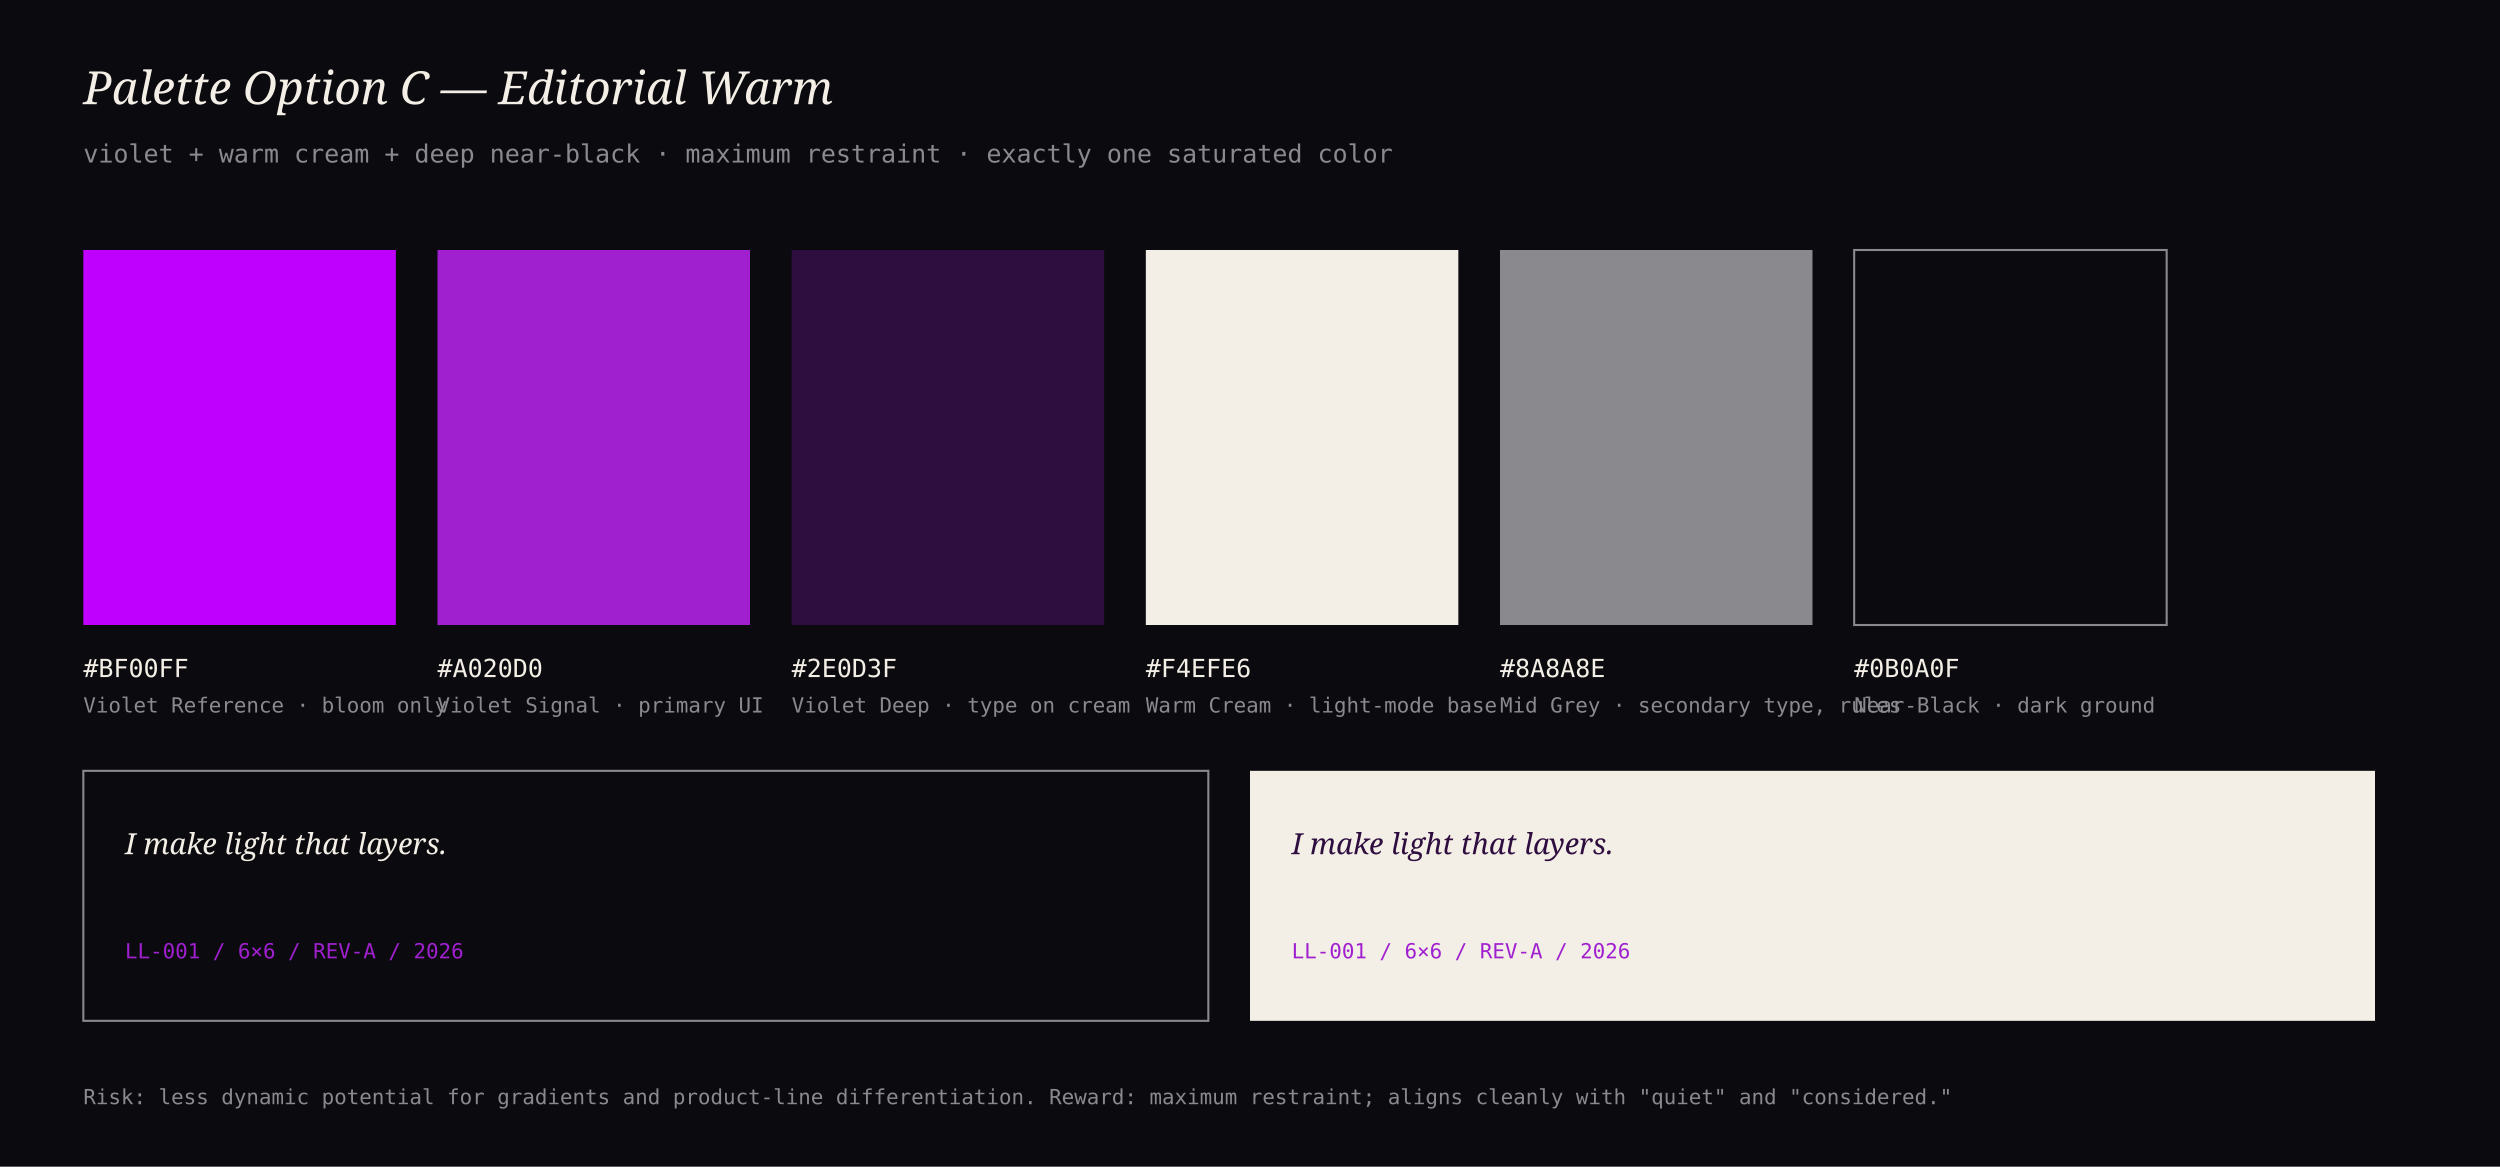
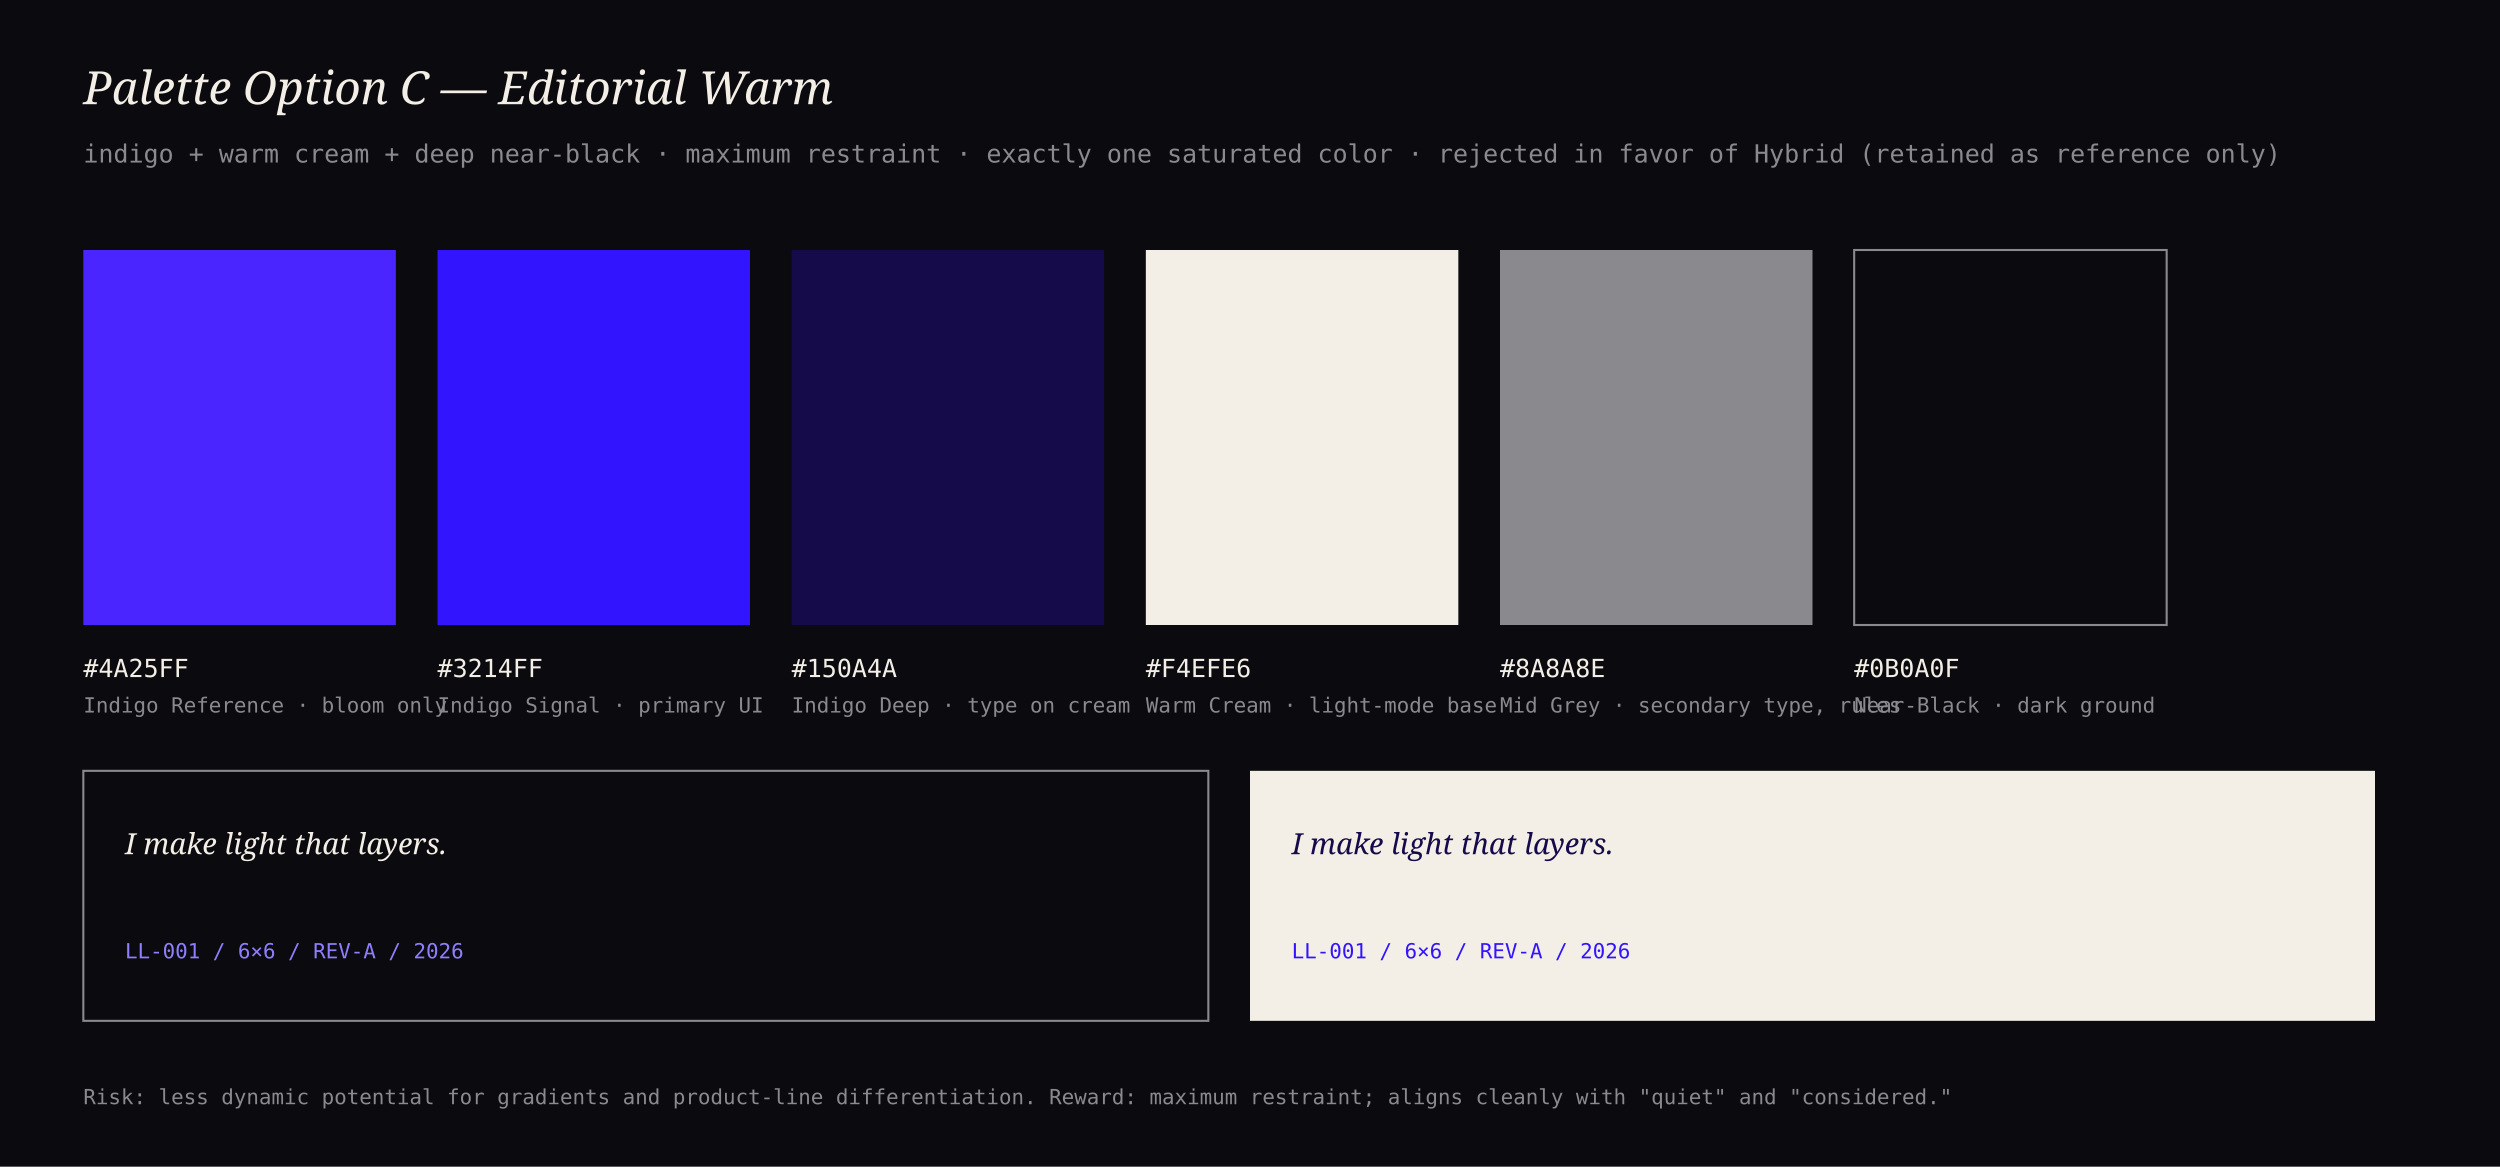
<svg xmlns="http://www.w3.org/2000/svg" viewBox="0 0 1200 560" font-family="ui-monospace, Menlo, monospace">
  <rect width="1200" height="560" fill="#0B0A0F" />
  <text x="40" y="50" font-size="22" fill="#F4EFE6" font-family="Georgia, serif" font-style="italic">Palette Option C — Editorial Warm</text>
-   <text x="40" y="78" font-size="12" fill="#8A8A8E">violet + warm cream + deep near-black · maximum restraint · exactly one saturated color</text>
+   <text x="40" y="78" font-size="12" fill="#8A8A8E">indigo + warm cream + deep near-black · maximum restraint · exactly one saturated color · rejected in favor of Hybrid (retained as reference only)</text>
  <g transform="translate(40,120)">
-     <rect width="150" height="180" fill="#BF00FF" />
-     <text x="0" y="205" font-size="12" fill="#F4EFE6">#BF00FF</text>
-     <text x="0" y="222" font-size="10" fill="#8A8A8E">Violet Reference · bloom only</text>
+     <rect width="150" height="180" fill="#4A25FF" />
+     <text x="0" y="205" font-size="12" fill="#F4EFE6">#4A25FF</text>
+     <text x="0" y="222" font-size="10" fill="#8A8A8E">Indigo Reference · bloom only</text>
  </g>
  <g transform="translate(210,120)">
-     <rect width="150" height="180" fill="#A020D0" />
-     <text x="0" y="205" font-size="12" fill="#F4EFE6">#A020D0</text>
-     <text x="0" y="222" font-size="10" fill="#8A8A8E">Violet Signal · primary UI</text>
+     <rect width="150" height="180" fill="#3214FF" />
+     <text x="0" y="205" font-size="12" fill="#F4EFE6">#3214FF</text>
+     <text x="0" y="222" font-size="10" fill="#8A8A8E">Indigo Signal · primary UI</text>
  </g>
  <g transform="translate(380,120)">
-     <rect width="150" height="180" fill="#2E0D3F" />
-     <text x="0" y="205" font-size="12" fill="#F4EFE6">#2E0D3F</text>
-     <text x="0" y="222" font-size="10" fill="#8A8A8E">Violet Deep · type on cream</text>
+     <rect width="150" height="180" fill="#150A4A" />
+     <text x="0" y="205" font-size="12" fill="#F4EFE6">#150A4A</text>
+     <text x="0" y="222" font-size="10" fill="#8A8A8E">Indigo Deep · type on cream</text>
  </g>
  <g transform="translate(550,120)">
    <rect width="150" height="180" fill="#F4EFE6" />
    <text x="0" y="205" font-size="12" fill="#F4EFE6">#F4EFE6</text>
    <text x="0" y="222" font-size="10" fill="#8A8A8E">Warm Cream · light-mode base</text>
  </g>
  <g transform="translate(720,120)">
    <rect width="150" height="180" fill="#8A8A8E" />
    <text x="0" y="205" font-size="12" fill="#F4EFE6">#8A8A8E</text>
    <text x="0" y="222" font-size="10" fill="#8A8A8E">Mid Grey · secondary type, rules</text>
  </g>
  <g transform="translate(890,120)">
    <rect width="150" height="180" fill="#0B0A0F" stroke="#8A8A8E" stroke-width="1" />
    <text x="0" y="205" font-size="12" fill="#F4EFE6">#0B0A0F</text>
    <text x="0" y="222" font-size="10" fill="#8A8A8E">Near-Black · dark ground</text>
  </g>
  <g transform="translate(40,370)">
    <rect width="540" height="120" fill="#0B0A0F" stroke="#8A8A8E" stroke-width="1" />
    <text x="20" y="40" font-size="14" fill="#F4EFE6" font-family="Georgia, serif" font-style="italic">I make light that layers.</text>
-     <text x="20" y="90" font-size="10" fill="#A020D0">LL-001 / 6×6 / REV-A / 2026</text>
+     <text x="20" y="90" font-size="10" fill="#8E7FFF">LL-001 / 6×6 / REV-A / 2026</text>
  </g>
  <g transform="translate(600,370)">
    <rect width="540" height="120" fill="#F4EFE6" />
-     <text x="20" y="40" font-size="14" fill="#2E0D3F" font-family="Georgia, serif" font-style="italic">I make light that layers.</text>
-     <text x="20" y="90" font-size="10" fill="#A020D0">LL-001 / 6×6 / REV-A / 2026</text>
+     <text x="20" y="40" font-size="14" fill="#150A4A" font-family="Georgia, serif" font-style="italic">I make light that layers.</text>
+     <text x="20" y="90" font-size="10" fill="#3214FF">LL-001 / 6×6 / REV-A / 2026</text>
  </g>
  <text x="40" y="530" font-size="10" fill="#8A8A8E">Risk: less dynamic potential for gradients and product-line differentiation. Reward: maximum restraint; aligns cleanly with "quiet" and "considered."</text>
</svg>
